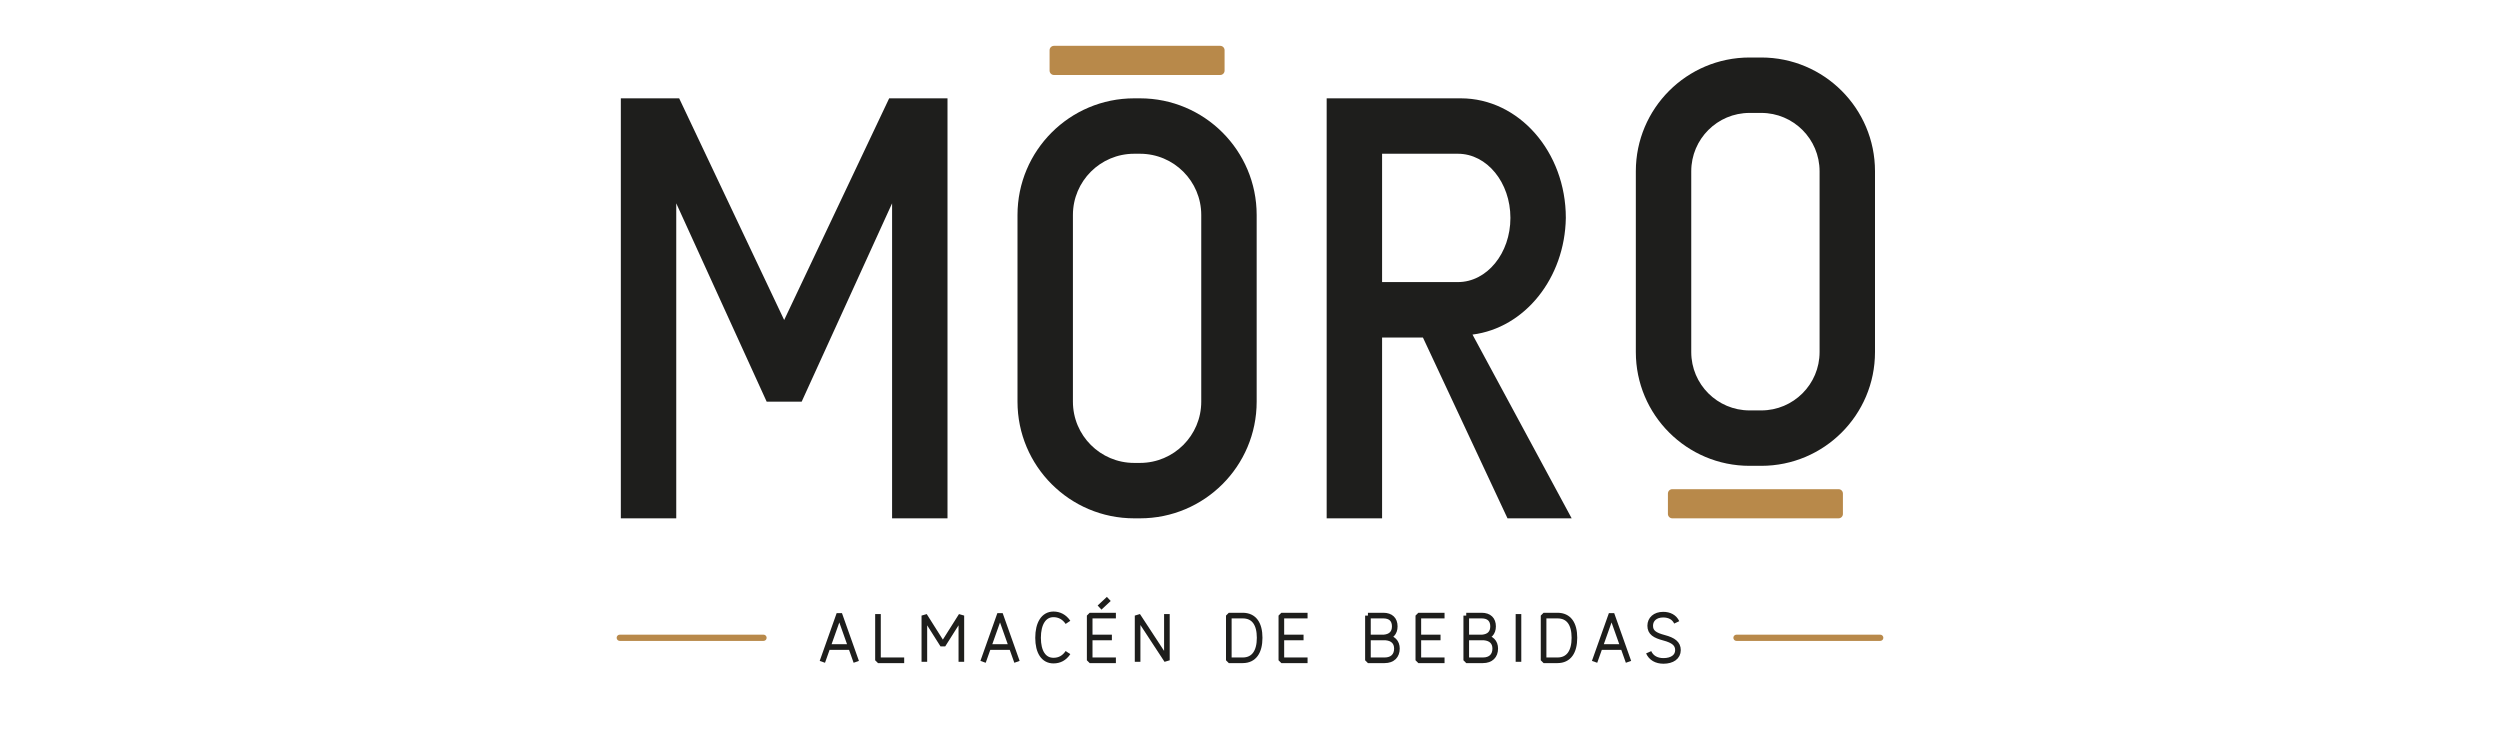
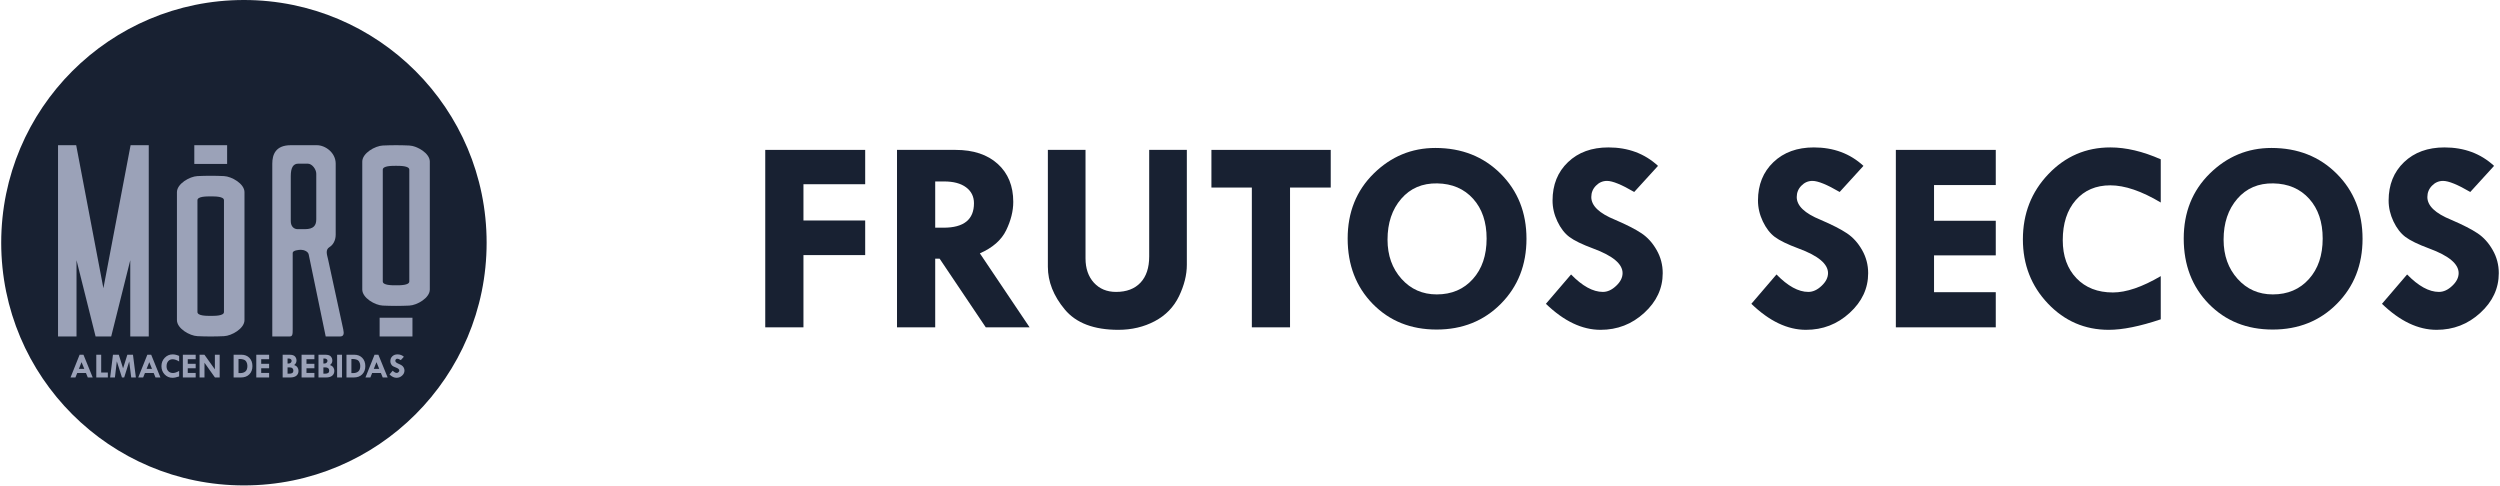
- <svg xmlns="http://www.w3.org/2000/svg" viewBox="0 0 1200 360" width="1200" height="360">
-   <g transform="translate(298, 22) scale(1.40)">
-     <path d="M0,162 V18 H20 L56,94 L92,18 H112 V162 H93 V54 L62,122 H50 L19,54 V162 Z" fill="#1E1E1C" />
-     <path d="M176,18 H178 A40,40 0 0 1 218,58 V122 A40,40 0 0 1 178,162 H176 A40,40 0 0 1 136,122 V58 A40,40 0 0 1 176,18 Z M176,37 H178 A21,21 0 0 1 199,58 V122 A21,21 0 0 1 178,143 H176 A21,21 0 0 1 155,122 V58 A21,21 0 0 1 176,37 Z" fill="#1E1E1C" fill-rule="evenodd" />
-     <path d="M148.5,0 H205.5 A1.5,1.5 0 0 1 207,1.5 V8.5 A1.5,1.5 0 0 1 205.5,10 H148.5 A1.5,1.5 0 0 1 147,8.5 V1.5 A1.5,1.5 0 0 1 148.5,0 Z" fill="#B8894A" />
-     <path d="M242,162 V18 H288 A36,41 0 0 1 324,59 A36,41 0 0 1 292,99 L326,162 H304 L275,100 H261 V162 Z M261,37 H287 A18,22 0 0 1 305,59 A18,22 0 0 1 287,81 H261 Z" fill="#1E1E1C" fill-rule="evenodd" />
-     <path d="M387,4 H391 A39,39 0 0 1 430,43 V105 A39,39 0 0 1 391,144 H387 A39,39 0 0 1 348,105 V43 A39,39 0 0 1 387,4 Z M387,23 H391 A20,20 0 0 1 411,43 V105 A20,20 0 0 1 391,125 H387 A20,20 0 0 1 367,105 V43 A20,20 0 0 1 387,23 Z" fill="#1E1E1C" fill-rule="evenodd" />
-     <path d="M360.5,152 H417.5 A1.5,1.5 0 0 1 419,153.5 V160.5 A1.5,1.5 0 0 1 417.5,162 H360.5 A1.5,1.5 0 0 1 359,160.5 V153.5 A1.5,1.5 0 0 1 360.5,152 Z" fill="#B8894A" />
-   </g>
-   <rect x="295.99" y="304.64" width="72" height="3" rx="1.5" fill="#B8894A" />
-   <rect x="832.01" y="304.64" width="72" height="3" rx="1.5" fill="#B8894A" />
-   <g transform="translate(393.99,294.00) scale(1.48)">
-     <path d="M0.5,16 L6,0.5 L11.5,16 M2.4,11.2 H9.6" fill="none" stroke="#1E1E1C" stroke-width="1.824" stroke-linecap="butt" stroke-linejoin="bevel" />
-   </g>
-   <g transform="translate(419.95,294.00) scale(1.48)">
-     <path d="M1,0.5 V15.5 H9.5" fill="none" stroke="#1E1E1C" stroke-width="1.824" stroke-linecap="butt" stroke-linejoin="bevel" />
-   </g>
-   <g transform="translate(442.21,294.00) scale(1.48)">
-     <path d="M1,16 V1 L7,10.5 L13,1 V16" fill="none" stroke="#1E1E1C" stroke-width="1.824" stroke-linecap="butt" stroke-linejoin="bevel" />
-   </g>
-   <g transform="translate(471.13,294.00) scale(1.48)">
-     <path d="M0.5,16 L6,0.5 L11.5,16 M2.4,11.2 H9.6" fill="none" stroke="#1E1E1C" stroke-width="1.824" stroke-linecap="butt" stroke-linejoin="bevel" />
-   </g>
-   <g transform="translate(497.09,294.00) scale(1.48)">
-     <path d="M10.5,3.2 C9.3,1.4 7.6,0.6 5.8,0.6 C2.6,0.6 0.8,3.6 0.8,8.2 C0.8,12.8 2.6,15.6 5.8,15.6 C7.7,15.6 9.3,14.8 10.5,13" fill="none" stroke="#1E1E1C" stroke-width="1.824" stroke-linecap="butt" stroke-linejoin="bevel" />
-   </g>
-   <g transform="translate(521.57,294.00) scale(1.48)">
-     <path d="M9.5,1 H1 V15.5 H9.5 M1,8.1 H8.2 M4.2,-1.6 L7.2,-4.4" fill="none" stroke="#1E1E1C" stroke-width="1.824" stroke-linecap="butt" stroke-linejoin="bevel" />
-   </g>
-   <g transform="translate(544.57,294.00) scale(1.48)">
-     <path d="M1,16 V1 L10.5,15.5 V0.5" fill="none" stroke="#1E1E1C" stroke-width="1.824" stroke-linecap="butt" stroke-linejoin="bevel" />
-   </g>
-   <g transform="translate(588.35,294.00) scale(1.48)">
-     <path d="M1,1 V15.5 H5.5 C9.2,15.5 11,12.7 11,8.2 C11,3.7 9.2,1 5.5,1 Z" fill="none" stroke="#1E1E1C" stroke-width="1.824" stroke-linecap="butt" stroke-linejoin="bevel" />
-   </g>
-   <g transform="translate(613.57,294.00) scale(1.48)">
-     <path d="M9.5,1 H1 V15.5 H9.5 M1,8.1 H8.2" fill="none" stroke="#1E1E1C" stroke-width="1.824" stroke-linecap="butt" stroke-linejoin="bevel" />
-   </g>
-   <g transform="translate(655.13,294.00) scale(1.48)">
-     <path d="M1,1 V15.5 H6.4 C9,15.5 10.4,14 10.4,11.7 C10.4,9.6 9.1,8.3 6.8,8.1 H1 M6.2,8.1 C8.5,7.9 9.7,6.6 9.7,4.5 C9.7,2.3 8.4,1 6,1 H1" fill="none" stroke="#1E1E1C" stroke-width="1.824" stroke-linecap="butt" stroke-linejoin="bevel" />
-   </g>
-   <g transform="translate(679.32,294.00) scale(1.48)">
-     <path d="M9.5,1 H1 V15.5 H9.5 M1,8.1 H8.2" fill="none" stroke="#1E1E1C" stroke-width="1.824" stroke-linecap="butt" stroke-linejoin="bevel" />
-   </g>
-   <g transform="translate(702.32,294.00) scale(1.48)">
-     <path d="M1,1 V15.5 H6.4 C9,15.5 10.4,14 10.4,11.7 C10.4,9.6 9.1,8.3 6.8,8.1 H1 M6.2,8.1 C8.5,7.9 9.7,6.6 9.7,4.5 C9.7,2.3 8.4,1 6,1 H1" fill="none" stroke="#1E1E1C" stroke-width="1.824" stroke-linecap="butt" stroke-linejoin="bevel" />
-   </g>
-   <g transform="translate(726.50,294.00) scale(1.48)">
-     <path d="M1.6,0.5 V16" fill="none" stroke="#1E1E1C" stroke-width="1.824" stroke-linecap="butt" stroke-linejoin="bevel" />
-   </g>
-   <g transform="translate(739.44,294.00) scale(1.48)">
-     <path d="M1,1 V15.5 H5.5 C9.2,15.5 11,12.7 11,8.2 C11,3.7 9.2,1 5.5,1 Z" fill="none" stroke="#1E1E1C" stroke-width="1.824" stroke-linecap="butt" stroke-linejoin="bevel" />
-   </g>
-   <g transform="translate(764.66,294.00) scale(1.48)">
-     <path d="M0.5,16 L6,0.5 L11.5,16 M2.4,11.2 H9.6" fill="none" stroke="#1E1E1C" stroke-width="1.824" stroke-linecap="butt" stroke-linejoin="bevel" />
-   </g>
-   <g transform="translate(790.62,294.00) scale(1.48)">
-     <path d="M9.6,3.2 C8.8,1.5 7.2,0.7 5.2,0.7 C2.6,0.7 1,2.2 1,4.3 C1,6.5 2.5,7.4 5.5,8.2 C8.5,9 10,10.1 10,12.2 C10,14.4 8.1,15.7 5.3,15.7 C3,15.7 1.3,14.7 0.5,12.9" fill="none" stroke="#1E1E1C" stroke-width="1.824" stroke-linecap="butt" stroke-linejoin="bevel" />
+ <svg xmlns="http://www.w3.org/2000/svg" width="1200px" height="233px" shape-rendering="geometricPrecision" fill-rule="evenodd" clip-rule="evenodd" viewBox="0 0 1442.77 280.41">
+   <g id="Capa_x0020_1">
+     <path fill="#182132" d="M140.21 0c77.43,0 140.2,62.77 140.2,140.21 0,77.43 -62.77,140.2 -140.2,140.2 -77.44,0 -140.21,-62.77 -140.21,-140.2 0,-77.44 62.77,-140.21 140.21,-140.21z" />
+     <g id="_1417797701824">
+       <polygon fill="#9BA2B8" points="32.82,194.37 32.82,83.88 43.31,83.88 59.03,166.5 74.74,83.88 85.23,83.88 85.23,194.37 74.55,194.37 74.55,150.31 63.53,194.37 59.03,194.37 54.52,194.37 43.5,150.31 43.5,194.37 " />
+       <path fill="#9BA2B8" d="M121.02 194.37c-2.56,0 -5.14,-0.06 -7.66,-0.18 -4.49,-0.2 -11.85,-4.42 -11.85,-9.28l0 -36.95 0 -36.95c0,-4.86 7.36,-9.08 11.85,-9.29 2.52,-0.12 5.1,-0.18 7.66,-0.18 2.56,0 5.14,0.06 7.66,0.18 4.49,0.21 11.85,4.43 11.85,9.29l0 36.95 0 36.95c0,4.86 -7.36,9.08 -11.85,9.28 -2.52,0.12 -5.1,0.18 -7.66,0.18zm0 -11.9c-2.39,0 -7.66,0.02 -7.66,-2.22l0 -32.29 0 -32.29c0,-2.25 5.27,-2.22 7.66,-2.22 2.39,0 7.66,-0.03 7.66,2.22l0 32.29 0 32.29c0,2.24 -5.27,2.22 -7.66,2.22zm0 -87.76l-9.48 0 0 -10.83 9.48 0 9.48 0 0 10.83 -9.48 0z" />
+       <path fill="#9BA2B8" d="M195.72 194.37l-8.27 0 -9.83 -47.4c-0.35,-1.7 -2.73,-2.67 -4.5,-2.67 -1.41,0 -4.74,0.37 -4.74,1.82l0 43.79c0,3.13 0,4.46 -1.78,4.46l-10.01 0 0 -99.83c0,-5.2 1.88,-10.66 10.68,-10.66l8.48 0 6.62 0c4.8,0 10.85,4.24 10.85,10.66l0 16.42 0 24.61c0,3.54 -1.71,6.03 -3.55,7.14 -2.63,1.58 -1.4,4.6 -0.9,6.9l8.81 40.63c0.55,2.51 0.36,4.13 -1.86,4.13zm-18.65 -99.83l-1.69 0 -3.73 0c-2.89,0 -4.38,2.13 -4.38,7.22l0 25.98c0,3.2 1.95,4.64 3.98,4.64l4.13 0c5.24,0 6.62,-2.26 6.62,-5.73l0 -26.28c0,-2.55 -2.39,-5.83 -4.93,-5.83z" />
+       <path fill="#9BA2B8" d="M228.08 83.88c-2.56,0 -5.15,0.07 -7.66,0.18 -4.48,0.2 -11.85,4.43 -11.85,9.29l0 36.95 0 36.95c0,4.86 7.37,9.09 11.85,9.28 2.51,0.11 5.1,0.18 7.66,0.18 2.56,0 5.15,-0.07 7.66,-0.18 4.48,-0.19 11.85,-4.42 11.85,-9.28l0 -36.95 0 -36.95c0,-4.86 -7.37,-9.09 -11.85,-9.29 -2.51,-0.11 -5.1,-0.18 -7.66,-0.18zm0 11.91c-2.39,0 -7.66,-0.03 -7.66,2.22l0 32.29 0 32.29c0,2.24 5.27,2.22 7.66,2.22 2.39,0 7.66,0.01 7.66,-2.22l0 -32.29 0 -32.29c0,-2.23 -5.27,-2.22 -7.66,-2.22zm0 87.76l-9.48 0 0 10.82 9.48 0 9.48 0 0 -10.82 -9.48 0z" />
+     </g>
+     <path fill="#9BA2B8" fill-rule="nonzero" d="M45.29 204.91l2.22 0 5.35 13.14 -2.85 0 -1.05 -2.58 -5.05 0 -1.03 2.58 -2.84 0 5.25 -13.14zm1.12 4.3l-1.55 3.88 3.13 0 -1.58 -3.88zm8.51 -4.3l2.83 0 0 10.31 3.85 0 0 2.83 -6.68 0 0 -13.14zm9.63 0l3.37 0 2.47 7.87 2.47 -7.87 3.25 0 1.68 13.14 -2.69 0 -1.16 -9.25 -2.9 9.25 -1.29 0 -2.97 -9.33 -1.1 9.33 -2.75 0 1.62 -13.14zm19.86 0l2.22 0 5.35 13.14 -2.85 0 -1.05 -2.58 -5.05 0 -1.03 2.58 -2.84 0 5.25 -13.14zm1.12 4.3l-1.55 3.88 3.13 0 -1.58 -3.88zm17.25 -3.61l0 3.2c-1.43,-0.85 -2.67,-1.27 -3.74,-1.27 -1.07,0 -1.92,0.37 -2.57,1.1 -0.63,0.74 -0.96,1.73 -0.96,2.97 0,1.17 0.34,2.11 1.02,2.81 0.67,0.71 1.57,1.06 2.7,1.06 0.99,0 2.17,-0.4 3.55,-1.21l0 3.2c-1.55,0.52 -2.83,0.78 -3.86,0.78 -1.77,0 -3.27,-0.65 -4.51,-1.95 -1.23,-1.3 -1.85,-2.88 -1.85,-4.76 0,-1.9 0.63,-3.51 1.89,-4.83 1.26,-1.32 2.79,-1.98 4.59,-1.98 1.16,0 2.41,0.29 3.74,0.88zm2.15 -0.69l7.41 0 0 2.6 -4.58 0 0 2.65 4.58 0 0 2.56 -4.58 0 0 2.73 4.58 0 0 2.6 -7.41 0 0 -13.14zm18.5 0l2.77 0 0 13.14 -2.74 0 -6.04 -8.51 0 8.51 -2.83 0 0 -13.14 2.8 0 6.04 8.45 0 -8.45zm10.82 0l4.49 0c1.92,0 3.46,0.6 4.63,1.81 1.17,1.21 1.75,2.8 1.75,4.77 0,1.99 -0.6,3.58 -1.81,4.77 -1.2,1.2 -2.81,1.79 -4.81,1.79l-4.25 0 0 -13.14zm2.83 2.48l0 8.12 1.13 0c1.16,0 2.12,-0.32 2.87,-0.95 0.75,-0.64 1.13,-1.69 1.13,-3.18 0,-0.86 -0.18,-1.62 -0.54,-2.28 -0.37,-0.67 -0.89,-1.12 -1.58,-1.36 -0.68,-0.23 -1.34,-0.35 -1.96,-0.35l-1.05 0zm10.27 -2.48l7.41 0 0 2.6 -4.57 0 0 2.65 4.57 0 0 2.56 -4.57 0 0 2.73 4.57 0 0 2.6 -7.41 0 0 -13.14zm15.23 0l3.84 0c1.6,0 2.69,0.33 3.28,1 0.59,0.67 0.88,1.45 0.88,2.35 0,0.56 -0.11,1.05 -0.32,1.44 -0.21,0.39 -0.56,0.79 -1.03,1.19 0.91,0.31 1.55,0.77 1.93,1.38 0.38,0.61 0.57,1.26 0.57,1.96 0,1.2 -0.41,2.14 -1.24,2.82 -0.83,0.67 -2,1 -3.5,1l-4.41 0 0 -13.14zm2.83 2.19l0 2.89 0.65 0c0.49,0 0.89,-0.15 1.22,-0.46 0.33,-0.3 0.49,-0.68 0.49,-1.13 0,-0.36 -0.16,-0.67 -0.48,-0.92 -0.32,-0.25 -0.72,-0.38 -1.21,-0.38l-0.67 0zm0 5.13l0 3.63 1.02 0c1.57,0 2.35,-0.57 2.35,-1.71 0,-0.62 -0.2,-1.09 -0.58,-1.42 -0.37,-0.33 -0.92,-0.5 -1.63,-0.5l-1.16 0zm8.1 -7.32l7.41 0 0 2.6 -4.58 0 0 2.65 4.58 0 0 2.56 -4.58 0 0 2.73 4.58 0 0 2.6 -7.41 0 0 -13.14zm9.77 0l3.83 0c1.6,0 2.7,0.33 3.28,1 0.59,0.67 0.89,1.45 0.89,2.35 0,0.56 -0.11,1.05 -0.32,1.44 -0.22,0.39 -0.56,0.79 -1.04,1.19 0.92,0.31 1.56,0.77 1.94,1.38 0.38,0.61 0.57,1.26 0.57,1.96 0,1.2 -0.42,2.14 -1.25,2.82 -0.83,0.67 -1.99,1 -3.49,1l-4.41 0 0 -13.14zm2.83 2.19l0 2.89 0.65 0c0.48,0 0.89,-0.15 1.21,-0.46 0.33,-0.3 0.5,-0.68 0.5,-1.13 0,-0.36 -0.16,-0.67 -0.49,-0.92 -0.32,-0.25 -0.72,-0.38 -1.2,-0.38l-0.67 0zm0 5.13l0 3.63 1.02 0c1.56,0 2.34,-0.57 2.34,-1.71 0,-0.62 -0.19,-1.09 -0.57,-1.42 -0.38,-0.33 -0.92,-0.5 -1.63,-0.5l-1.16 0zm7.93 -7.32l2.83 0 0 13.14 -2.83 0 0 -13.14zm5.41 0l4.49 0c1.92,0 3.46,0.6 4.63,1.81 1.17,1.21 1.76,2.8 1.76,4.77 0,1.99 -0.6,3.58 -1.81,4.77 -1.21,1.2 -2.81,1.79 -4.82,1.79l-4.25 0 0 -13.14zm2.84 2.48l0 8.12 1.12 0c1.17,0 2.13,-0.32 2.88,-0.95 0.75,-0.64 1.12,-1.69 1.12,-3.18 0,-0.86 -0.18,-1.62 -0.54,-2.28 -0.36,-0.67 -0.89,-1.12 -1.57,-1.36 -0.69,-0.23 -1.35,-0.35 -1.97,-0.35l-1.04 0zm13.37 -2.48l2.22 0 5.35 13.14 -2.85 0 -1.05 -2.58 -5.05 0 -1.03 2.58 -2.84 0 5.25 -13.14zm1.12 4.3l-1.55 3.88 3.13 0 -1.58 -3.88zm15.83 -3.12l-1.77 1.93c-0.93,-0.54 -1.6,-0.82 -2.02,-0.82 -0.31,0 -0.59,0.12 -0.82,0.36 -0.22,0.23 -0.34,0.51 -0.34,0.84 0,0.65 0.59,1.21 1.77,1.69 0.86,0.36 1.51,0.7 1.96,1 0.44,0.29 0.81,0.7 1.11,1.23 0.3,0.53 0.45,1.1 0.45,1.72 0,1.13 -0.45,2.11 -1.37,2.94 -0.91,0.84 -1.99,1.26 -3.23,1.26 -1.37,0 -2.72,-0.64 -4.05,-1.93l1.86 -2.17c0.84,0.86 1.63,1.29 2.36,1.29 0.34,0 0.67,-0.15 0.98,-0.45 0.32,-0.3 0.48,-0.61 0.48,-0.95 0,-0.67 -0.72,-1.28 -2.17,-1.81 -0.83,-0.31 -1.42,-0.6 -1.77,-0.86 -0.35,-0.27 -0.65,-0.65 -0.89,-1.16 -0.24,-0.5 -0.36,-1.01 -0.36,-1.54 0,-1.17 0.38,-2.12 1.15,-2.85 0.76,-0.73 1.76,-1.09 2.99,-1.09 1.46,0 2.68,0.46 3.68,1.37z" />
+     <polygon fill="#182132" fill-rule="nonzero" points="441.36,86.59 499.09,86.59 499.09,106.42 463.43,106.42 463.43,127.37 499.09,127.37 499.09,147.36 463.43,147.36 463.43,189.09 441.36,189.09 " />
+     <path id="_1" fill="#182132" fill-rule="nonzero" d="M517.47 86.59l33.82 0c10.29,0 18.42,2.7 24.39,8.11 5.97,5.41 8.95,12.74 8.95,21.93 0,5.25 -1.35,10.71 -4.1,16.39 -2.74,5.65 -7.81,10.1 -15.19,13.33l28.73 42.74 -25.32 0 -26.65 -39.65 -2.56 0 0 39.65 -22.07 0 0 -102.5zm22.07 18.23l0 26.71 4.85 0c11.7,0 17.54,-4.72 17.54,-14.13 0,-3.86 -1.52,-6.93 -4.56,-9.19 -3.04,-2.27 -7.27,-3.39 -12.66,-3.39l-5.17 0z" />
+     <path id="_2" fill="#182132" fill-rule="nonzero" d="M604.62 86.59l21.75 0 0 62.69c0,5.81 1.63,10.5 4.85,14.04 3.25,3.55 7.52,5.31 12.79,5.31 6.08,0 10.77,-1.79 14.13,-5.36 3.33,-3.55 5.01,-8.58 5.01,-15.09l0 -61.59 21.75 0 0 66.39c0,5.81 -1.52,11.86 -4.53,18.15 -3.04,6.26 -7.68,11.06 -13.97,14.39 -6.29,3.33 -13.33,5.01 -21.08,5.01 -14.1,0 -24.39,-3.91 -30.92,-11.75 -6.53,-7.84 -9.78,-16.07 -9.78,-24.71l0 -67.48z" />
+     <polygon id="_3" fill="#182132" fill-rule="nonzero" points="699.1,86.59 768.02,86.59 768.02,108.34 744.51,108.34 744.51,189.09 722.45,189.09 722.45,108.34 699.1,108.34 " />
+     <path id="_4" fill="#182132" fill-rule="nonzero" d="M777.8 137.82c0,-15.17 5.01,-27.67 15.03,-37.55 10.02,-9.86 21.91,-14.8 35.63,-14.8 15.22,0 27.77,4.96 37.72,14.88 9.94,9.94 14.92,22.46 14.92,37.6 0,15.06 -4.93,27.56 -14.76,37.5 -9.84,9.94 -22.23,14.92 -37.16,14.92 -14.95,0 -27.23,-4.95 -36.91,-14.84 -9.65,-9.89 -14.47,-22.47 -14.47,-37.71zm51.76 -31.88c-8.61,-0.16 -15.54,2.8 -20.82,8.9 -5.27,6.11 -7.91,13.97 -7.91,23.59 0,9.12 2.69,16.66 8.07,22.65 5.36,6 12.16,8.99 20.36,8.99 8.61,0 15.57,-2.96 20.87,-8.88 5.31,-5.89 7.94,-13.7 7.94,-23.37 0,-9.54 -2.58,-17.19 -7.78,-22.98 -5.2,-5.78 -12.1,-8.74 -20.73,-8.9z" />
+     <path id="_5" fill="#182132" fill-rule="nonzero" d="M957.08 95.82l-13.75 15.08c-7.28,-4.26 -12.53,-6.4 -15.72,-6.4 -2.48,0 -4.61,0.94 -6.4,2.78 -1.79,1.83 -2.67,4.02 -2.67,6.55 0,5.04 4.59,9.41 13.76,13.14 6.71,2.88 11.8,5.49 15.27,7.81 3.46,2.32 6.37,5.52 8.71,9.65 2.35,4.1 3.52,8.55 3.52,13.35 0,8.82 -3.57,16.47 -10.69,22.97 -7.11,6.53 -15.53,9.78 -25.23,9.78 -10.67,0 -21.17,-5.01 -31.56,-15.03l14.53 -16.95c6.55,6.72 12.65,10.08 18.38,10.08 2.67,0 5.23,-1.18 7.68,-3.52 2.48,-2.32 3.7,-4.77 3.7,-7.36 0,-5.27 -5.65,-10.02 -16.95,-14.18 -6.45,-2.39 -11.03,-4.63 -13.77,-6.69 -2.75,-2.05 -5.07,-5.06 -6.93,-8.98 -1.87,-3.94 -2.8,-7.94 -2.8,-12.07 0,-9.11 2.98,-16.5 8.93,-22.17 5.94,-5.68 13.72,-8.5 23.34,-8.5 11.38,0 20.92,3.54 28.65,10.66z" />
+     <path id="_6" fill="#182132" fill-rule="nonzero" d="M1075.76 95.82l-13.75 15.08c-7.28,-4.26 -12.53,-6.4 -15.73,-6.4 -2.48,0 -4.61,0.94 -6.39,2.78 -1.79,1.83 -2.67,4.02 -2.67,6.55 0,5.04 4.59,9.41 13.75,13.14 6.72,2.88 11.81,5.49 15.27,7.81 3.47,2.32 6.37,5.52 8.72,9.65 2.34,4.1 3.52,8.55 3.52,13.35 0,8.82 -3.57,16.47 -10.69,22.97 -7.12,6.53 -15.54,9.78 -25.24,9.78 -10.66,0 -21.16,-5.01 -31.55,-15.03l14.52 -16.95c6.56,6.72 12.66,10.08 18.39,10.08 2.67,0 5.22,-1.18 7.68,-3.52 2.47,-2.32 3.7,-4.77 3.7,-7.36 0,-5.27 -5.65,-10.02 -16.95,-14.18 -6.45,-2.39 -11.03,-4.63 -13.78,-6.69 -2.74,-2.05 -5.06,-5.06 -6.93,-8.98 -1.86,-3.94 -2.8,-7.94 -2.8,-12.07 0,-9.11 2.99,-16.5 8.93,-22.17 5.95,-5.68 13.73,-8.5 23.35,-8.5 11.38,0 20.92,3.54 28.65,10.66z" />
+     <polygon id="_7" fill="#182132" fill-rule="nonzero" points="1094.47,86.59 1152.19,86.59 1152.19,106.9 1116.53,106.9 1116.53,127.53 1152.19,127.53 1152.19,147.52 1116.53,147.52 1116.53,168.79 1152.19,168.79 1152.19,189.09 1094.47,189.09 " />
+     <path id="_8" fill="#182132" fill-rule="nonzero" d="M1247.5 92.03l0 24.95c-11.09,-6.61 -20.79,-9.92 -29.13,-9.92 -8.32,0 -14.98,2.85 -19.99,8.58 -4.98,5.73 -7.49,13.44 -7.49,23.11 0,9.14 2.64,16.47 7.89,21.96 5.25,5.49 12.29,8.24 21.08,8.24 7.7,0 16.92,-3.15 27.64,-9.44l0 24.95c-12.02,4.05 -22.04,6.07 -30.06,6.07 -13.78,0 -25.51,-5.06 -35.13,-15.19 -9.62,-10.13 -14.45,-22.49 -14.45,-37.07 0,-14.84 4.91,-27.4 14.72,-37.68 9.8,-10.29 21.74,-15.43 35.79,-15.43 9.06,0 18.76,2.29 29.13,6.87z" />
+     <path id="_9" fill="#182132" fill-rule="nonzero" d="M1260.77 137.82c0,-15.17 5.01,-27.67 15.03,-37.55 10.02,-9.86 21.91,-14.8 35.63,-14.8 15.22,0 27.77,4.96 37.71,14.88 9.95,9.94 14.93,22.46 14.93,37.6 0,15.06 -4.93,27.56 -14.77,37.5 -9.83,9.94 -22.22,14.92 -37.15,14.92 -14.95,0 -27.23,-4.95 -36.91,-14.84 -9.65,-9.89 -14.47,-22.47 -14.47,-37.71zm51.76 -31.88c-8.61,-0.16 -15.54,2.8 -20.82,8.9 -5.28,6.11 -7.91,13.97 -7.91,23.59 0,9.12 2.69,16.66 8.07,22.65 5.36,6 12.15,8.99 20.36,8.99 8.61,0 15.57,-2.96 20.87,-8.88 5.3,-5.89 7.94,-13.7 7.94,-23.37 0,-9.54 -2.58,-17.19 -7.78,-22.98 -5.2,-5.78 -12.1,-8.74 -20.73,-8.9z" />
+     <path id="_10" fill="#182132" fill-rule="nonzero" d="M1440.05 95.82l-13.75 15.08c-7.28,-4.26 -12.53,-6.4 -15.73,-6.4 -2.47,0 -4.61,0.94 -6.39,2.78 -1.79,1.83 -2.67,4.02 -2.67,6.55 0,5.04 4.59,9.41 13.76,13.14 6.71,2.88 11.8,5.49 15.27,7.81 3.46,2.32 6.37,5.52 8.71,9.65 2.35,4.1 3.52,8.55 3.52,13.35 0,8.82 -3.57,16.47 -10.69,22.97 -7.11,6.53 -15.54,9.78 -25.24,9.78 -10.66,0 -21.16,-5.01 -31.55,-15.03l14.52 -16.95c6.56,6.72 12.66,10.08 18.39,10.08 2.67,0 5.23,-1.18 7.68,-3.52 2.48,-2.32 3.7,-4.77 3.7,-7.36 0,-5.27 -5.65,-10.02 -16.95,-14.18 -6.45,-2.39 -11.03,-4.63 -13.78,-6.69 -2.74,-2.05 -5.06,-5.06 -6.93,-8.98 -1.86,-3.94 -2.79,-7.94 -2.79,-12.07 0,-9.11 2.98,-16.5 8.92,-22.17 5.95,-5.68 13.73,-8.5 23.35,-8.5 11.38,0 20.92,3.54 28.65,10.66z" />
  </g>
</svg>
